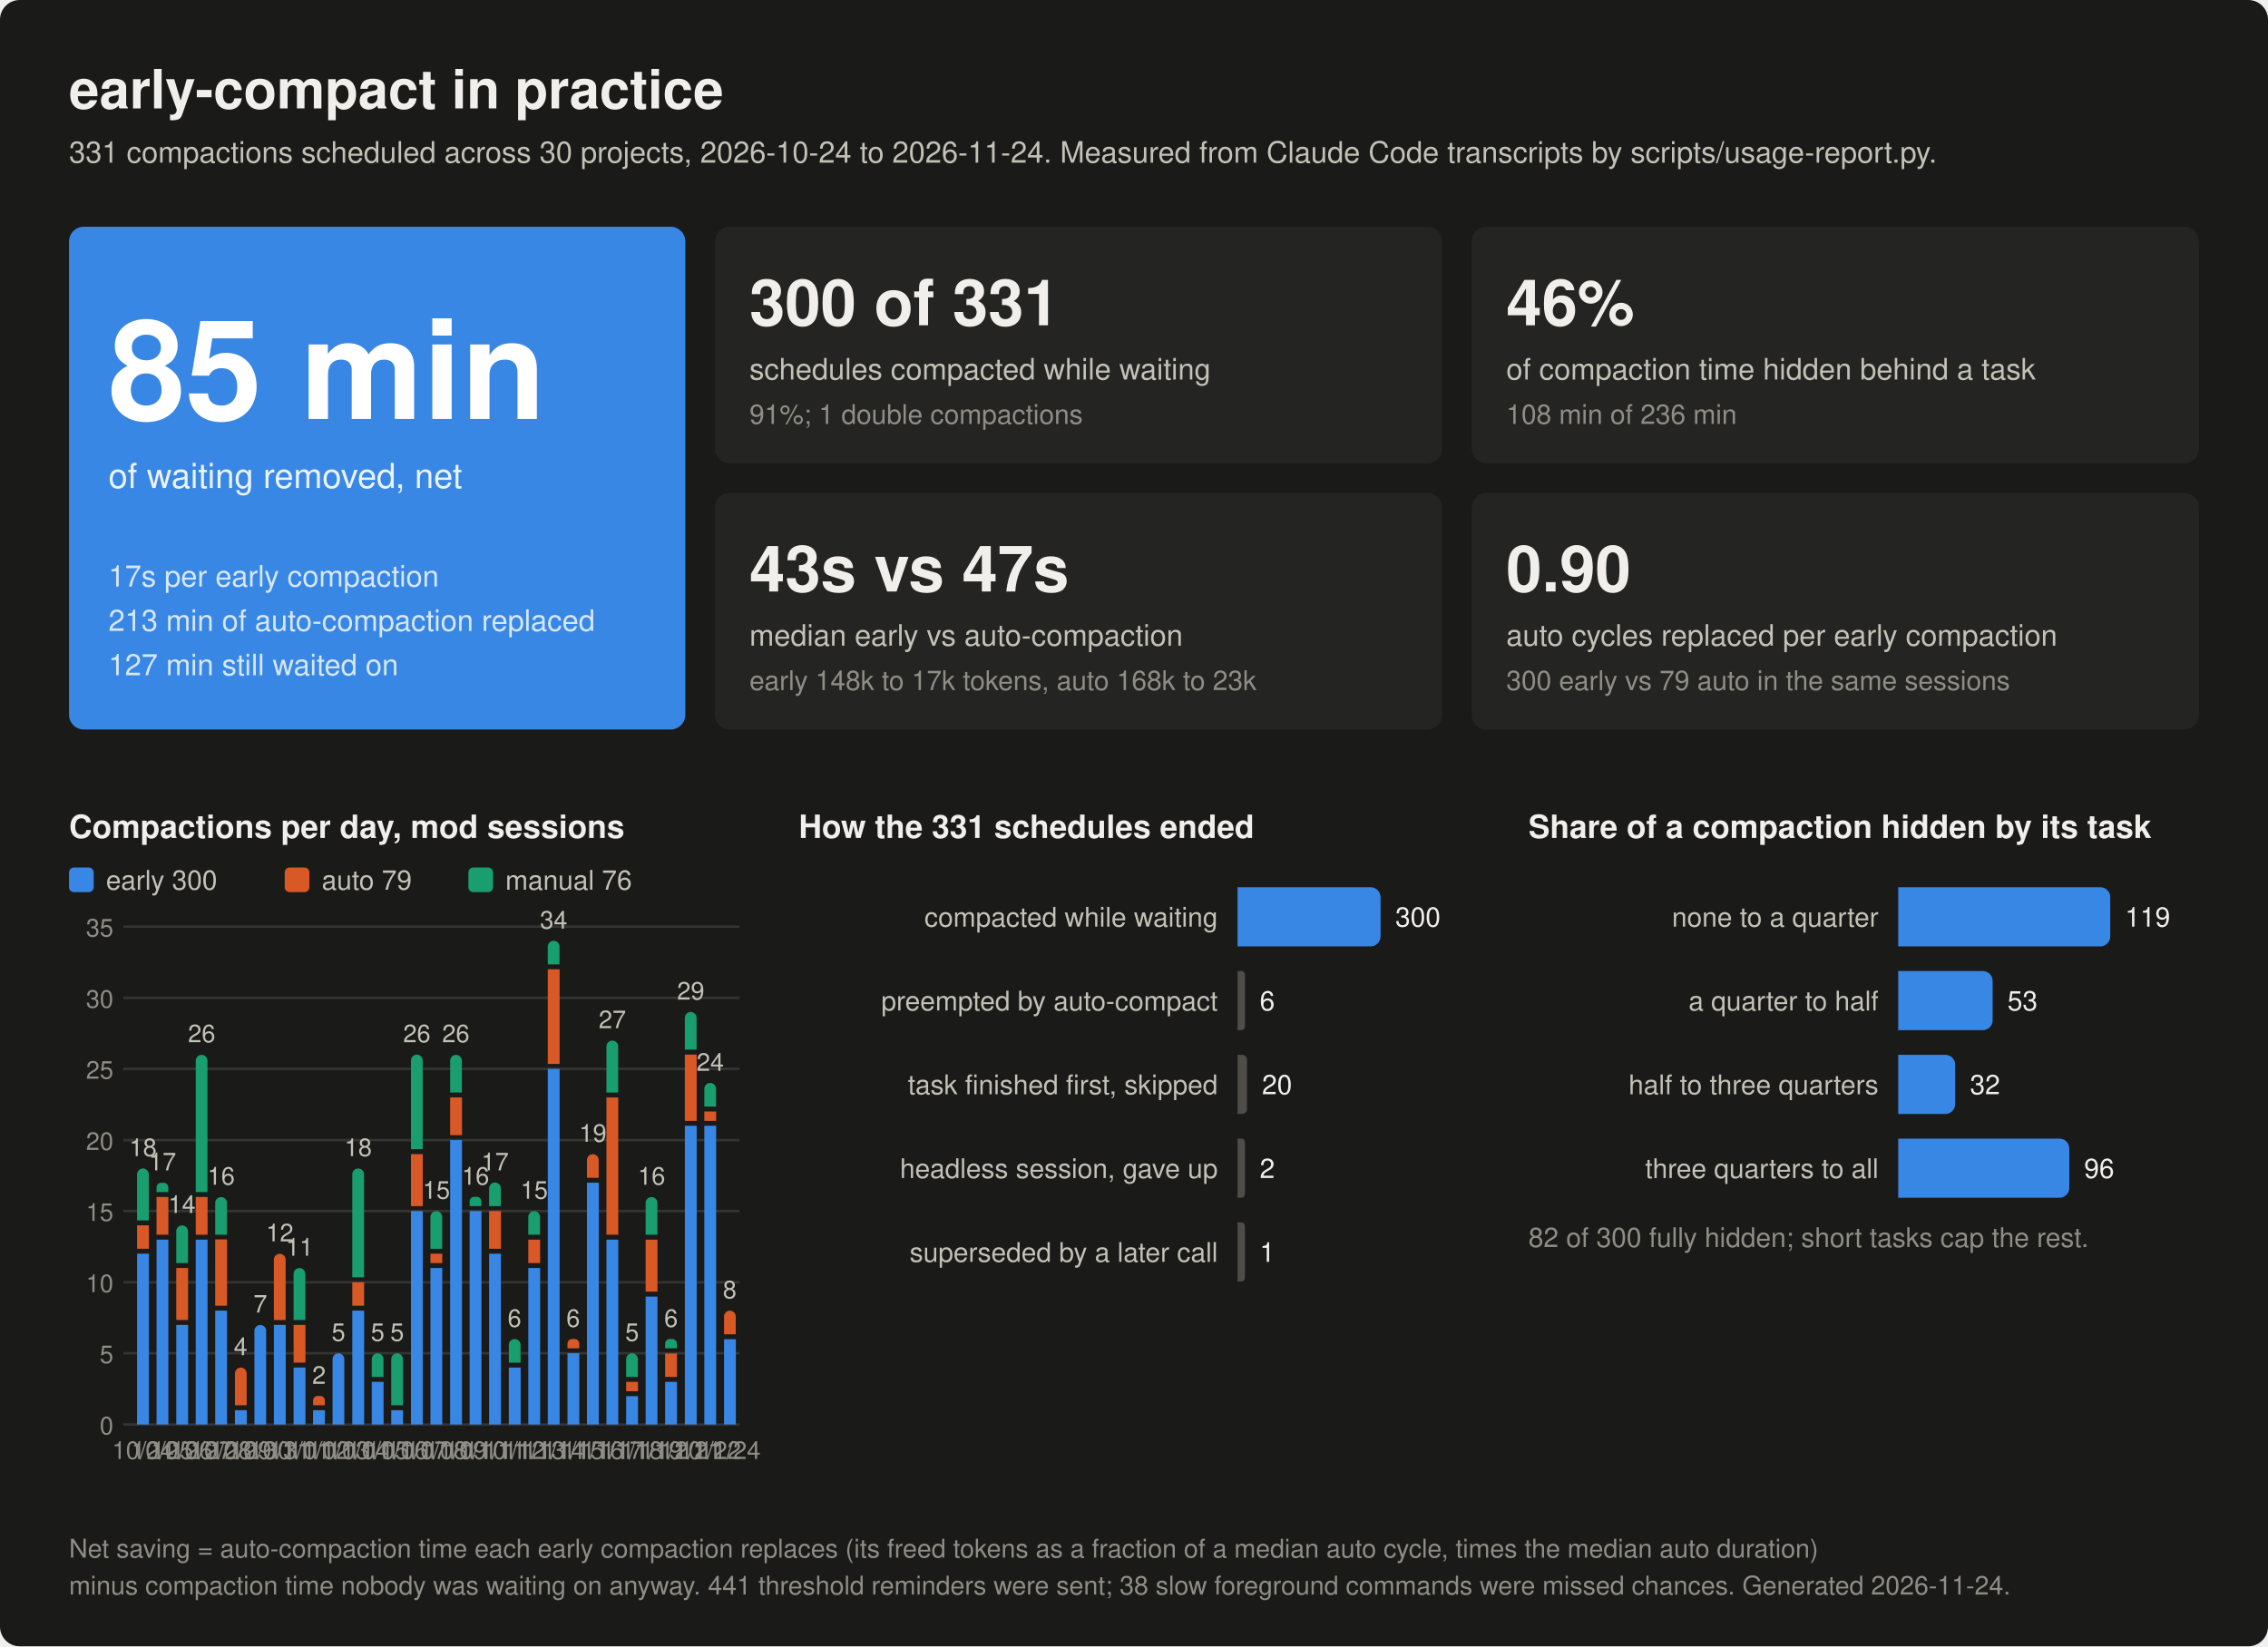
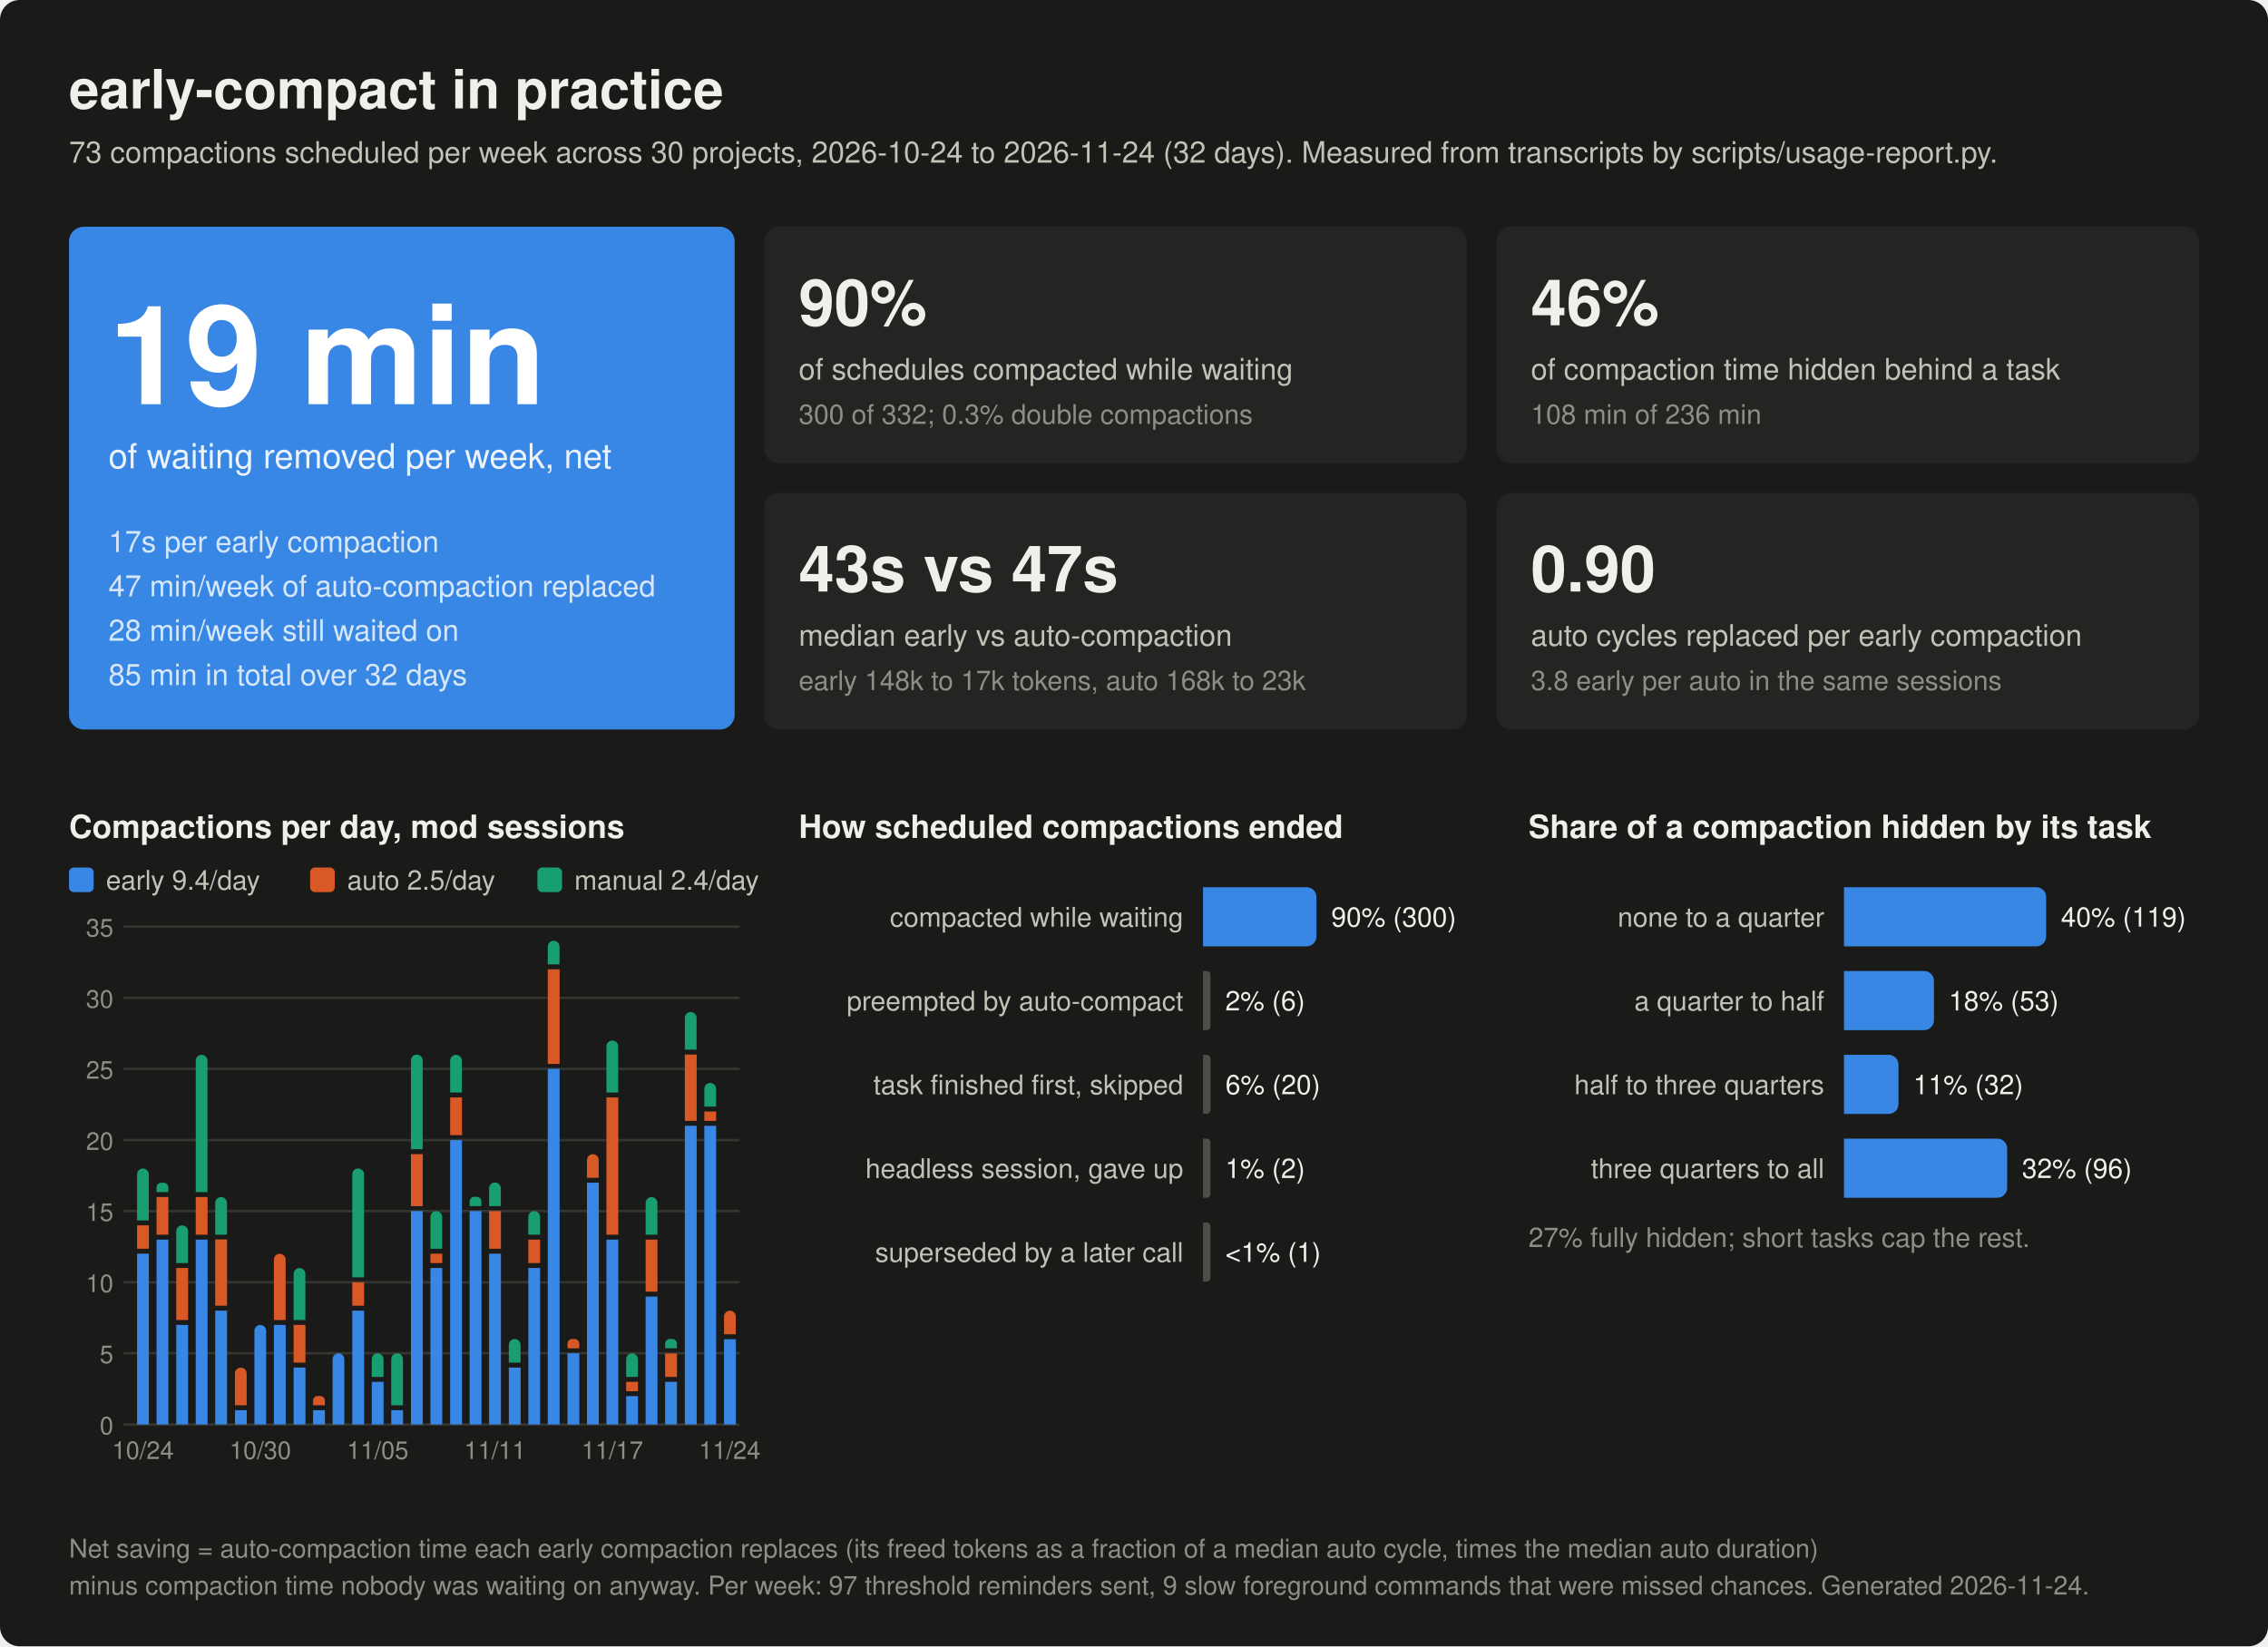
<svg xmlns="http://www.w3.org/2000/svg" width="920" height="668" viewBox="0 0 920 668" font-family="-apple-system, BlinkMacSystemFont, &quot;Segoe UI&quot;, Helvetica, Arial, sans-serif" role="img" aria-label="early-compact usage summary">
  <rect width="920" height="668" fill="#1a1a19" rx="8" />
  <text x="28.0" y="44.0" text-anchor="start" style="font-size:22px;font-weight:600;fill:#f0efec">early-compact in practice</text>
-   <text x="28.0" y="66.0" text-anchor="start" style="font-size:12px;font-weight:400;fill:#c3c2b7">331 compactions scheduled across 30 projects, 2026-10-24 to 2026-11-24. Measured from Claude Code transcripts by scripts/usage-report.py.</text>
-   <rect x="28.0" y="92.0" width="250.0" height="204.0" rx="6" fill="#3987e5" />
-   <text x="44.0" y="170.0" text-anchor="start" style="font-size:56px;font-weight:700;fill:#ffffff;font-variant-numeric:tabular-nums">85 min</text>
-   <text x="44.0" y="198.0" text-anchor="start" style="font-size:14px;font-weight:400;fill:#ffffff;opacity:0.9">of waiting removed, net</text>
-   <text x="44.0" y="238.0" text-anchor="start" style="font-size:12px;font-weight:400;fill:#ffffff;opacity:0.8">17s per early compaction</text>
-   <text x="44.0" y="256.0" text-anchor="start" style="font-size:12px;font-weight:400;fill:#ffffff;opacity:0.8">213 min of auto-compaction replaced</text>
-   <text x="44.0" y="274.0" text-anchor="start" style="font-size:12px;font-weight:400;fill:#ffffff;opacity:0.8">127 min still waited on</text>
-   <rect x="290.0" y="92.0" width="295.0" height="96.0" rx="6" fill="#242422" />
-   <text x="304.0" y="132.0" text-anchor="start" style="font-size:26px;font-weight:600;fill:#f0efec;font-variant-numeric:tabular-nums">300 of 331</text>
-   <text x="304.0" y="154.0" text-anchor="start" style="font-size:12px;font-weight:400;fill:#c3c2b7">schedules compacted while waiting</text>
-   <text x="304.0" y="172.0" text-anchor="start" style="font-size:11px;font-weight:400;fill:#8f8e86">91%; 1 double compactions</text>
-   <rect x="597.0" y="92.0" width="295.0" height="96.0" rx="6" fill="#242422" />
-   <text x="611.0" y="132.0" text-anchor="start" style="font-size:26px;font-weight:600;fill:#f0efec;font-variant-numeric:tabular-nums">46%</text>
-   <text x="611.0" y="154.0" text-anchor="start" style="font-size:12px;font-weight:400;fill:#c3c2b7">of compaction time hidden behind a task</text>
-   <text x="611.0" y="172.0" text-anchor="start" style="font-size:11px;font-weight:400;fill:#8f8e86">108 min of 236 min</text>
-   <rect x="290.0" y="200.0" width="295.0" height="96.0" rx="6" fill="#242422" />
-   <text x="304.0" y="240.0" text-anchor="start" style="font-size:26px;font-weight:600;fill:#f0efec;font-variant-numeric:tabular-nums">43s vs 47s</text>
-   <text x="304.0" y="262.0" text-anchor="start" style="font-size:12px;font-weight:400;fill:#c3c2b7">median early vs auto-compaction</text>
-   <text x="304.0" y="280.0" text-anchor="start" style="font-size:11px;font-weight:400;fill:#8f8e86">early 148k to 17k tokens, auto 168k to 23k</text>
-   <rect x="597.0" y="200.0" width="295.0" height="96.0" rx="6" fill="#242422" />
-   <text x="611.0" y="240.0" text-anchor="start" style="font-size:26px;font-weight:600;fill:#f0efec;font-variant-numeric:tabular-nums">0.90</text>
-   <text x="611.0" y="262.0" text-anchor="start" style="font-size:12px;font-weight:400;fill:#c3c2b7">auto cycles replaced per early compaction</text>
-   <text x="611.0" y="280.0" text-anchor="start" style="font-size:11px;font-weight:400;fill:#8f8e86">300 early vs 79 auto in the same sessions</text>
+   <text x="28.0" y="66.0" text-anchor="start" style="font-size:12px;font-weight:400;fill:#c3c2b7">73 compactions scheduled per week across 30 projects, 2026-10-24 to 2026-11-24 (32 days). Measured from transcripts by scripts/usage-report.py.</text>
+   <rect x="28.0" y="92.0" width="270.0" height="204.0" rx="6" fill="#3987e5" />
+   <text x="44.0" y="164.0" text-anchor="start" style="font-size:56px;font-weight:700;fill:#ffffff;font-variant-numeric:tabular-nums">19 min</text>
+   <text x="44.0" y="190.0" text-anchor="start" style="font-size:14px;font-weight:400;fill:#ffffff;opacity:0.9">of waiting removed per week, net</text>
+   <text x="44.0" y="224.0" text-anchor="start" style="font-size:12px;font-weight:400;fill:#ffffff;opacity:0.8">17s per early compaction</text>
+   <text x="44.0" y="242.0" text-anchor="start" style="font-size:12px;font-weight:400;fill:#ffffff;opacity:0.8">47 min/week of auto-compaction replaced</text>
+   <text x="44.0" y="260.0" text-anchor="start" style="font-size:12px;font-weight:400;fill:#ffffff;opacity:0.8">28 min/week still waited on</text>
+   <text x="44.0" y="278.0" text-anchor="start" style="font-size:12px;font-weight:400;fill:#ffffff;opacity:0.8">85 min in total over 32 days</text>
+   <rect x="310.0" y="92.0" width="285.0" height="96.0" rx="6" fill="#242422" />
+   <text x="324.0" y="132.0" text-anchor="start" style="font-size:26px;font-weight:600;fill:#f0efec;font-variant-numeric:tabular-nums">90%</text>
+   <text x="324.0" y="154.0" text-anchor="start" style="font-size:12px;font-weight:400;fill:#c3c2b7">of schedules compacted while waiting</text>
+   <text x="324.0" y="172.0" text-anchor="start" style="font-size:11px;font-weight:400;fill:#8f8e86">300 of 332; 0.3% double compactions</text>
+   <rect x="607.0" y="92.0" width="285.0" height="96.0" rx="6" fill="#242422" />
+   <text x="621.0" y="132.0" text-anchor="start" style="font-size:26px;font-weight:600;fill:#f0efec;font-variant-numeric:tabular-nums">46%</text>
+   <text x="621.0" y="154.0" text-anchor="start" style="font-size:12px;font-weight:400;fill:#c3c2b7">of compaction time hidden behind a task</text>
+   <text x="621.0" y="172.0" text-anchor="start" style="font-size:11px;font-weight:400;fill:#8f8e86">108 min of 236 min</text>
+   <rect x="310.0" y="200.0" width="285.0" height="96.0" rx="6" fill="#242422" />
+   <text x="324.0" y="240.0" text-anchor="start" style="font-size:26px;font-weight:600;fill:#f0efec;font-variant-numeric:tabular-nums">43s vs 47s</text>
+   <text x="324.0" y="262.0" text-anchor="start" style="font-size:12px;font-weight:400;fill:#c3c2b7">median early vs auto-compaction</text>
+   <text x="324.0" y="280.0" text-anchor="start" style="font-size:11px;font-weight:400;fill:#8f8e86">early 148k to 17k tokens, auto 168k to 23k</text>
+   <rect x="607.0" y="200.0" width="285.0" height="96.0" rx="6" fill="#242422" />
+   <text x="621.0" y="240.0" text-anchor="start" style="font-size:26px;font-weight:600;fill:#f0efec;font-variant-numeric:tabular-nums">0.90</text>
+   <text x="621.0" y="262.0" text-anchor="start" style="font-size:12px;font-weight:400;fill:#c3c2b7">auto cycles replaced per early compaction</text>
+   <text x="621.0" y="280.0" text-anchor="start" style="font-size:11px;font-weight:400;fill:#8f8e86">3.8 early per auto in the same sessions</text>
  <text x="28.0" y="340.0" text-anchor="start" style="font-size:13px;font-weight:600;fill:#f0efec">Compactions per day, mod sessions</text>
  <rect x="28.0" y="352.0" width="10.0" height="10.0" rx="2" fill="#3987e5" />
-   <text x="43.0" y="361.0" text-anchor="start" style="font-size:11px;font-weight:400;fill:#c3c2b7">early 300</text>
-   <rect x="115.5" y="352.0" width="10.0" height="10.0" rx="2" fill="#d95926" />
-   <text x="130.5" y="361.0" text-anchor="start" style="font-size:11px;font-weight:400;fill:#c3c2b7">auto 79</text>
-   <rect x="190.0" y="352.0" width="10.0" height="10.0" rx="2" fill="#199e70" />
-   <text x="205.0" y="361.0" text-anchor="start" style="font-size:11px;font-weight:400;fill:#c3c2b7">manual 76</text>
+   <text x="43.0" y="361.0" text-anchor="start" style="font-size:11px;font-weight:400;fill:#c3c2b7">early 9.4/day</text>
+   <rect x="125.8" y="352.0" width="10.0" height="10.0" rx="2" fill="#d95926" />
+   <text x="140.8" y="361.0" text-anchor="start" style="font-size:11px;font-weight:400;fill:#c3c2b7">auto 2.5/day</text>
+   <rect x="218.0" y="352.0" width="10.0" height="10.0" rx="2" fill="#199e70" />
+   <text x="233.0" y="361.0" text-anchor="start" style="font-size:11px;font-weight:400;fill:#c3c2b7">manual 2.4/day</text>
  <line x1="50.0" y1="578.0" x2="300.0" y2="578.0" stroke="#343431" stroke-width="1" />
  <text x="46.0" y="582.0" text-anchor="end" style="font-size:10px;font-weight:400;fill:#8f8e86;font-variant-numeric:tabular-nums">0</text>
  <line x1="50.0" y1="549.1" x2="300.0" y2="549.1" stroke="#343431" stroke-width="1" />
  <text x="46.0" y="553.1" text-anchor="end" style="font-size:10px;font-weight:400;fill:#8f8e86;font-variant-numeric:tabular-nums">5</text>
  <line x1="50.0" y1="520.3" x2="300.0" y2="520.3" stroke="#343431" stroke-width="1" />
  <text x="46.0" y="524.3" text-anchor="end" style="font-size:10px;font-weight:400;fill:#8f8e86;font-variant-numeric:tabular-nums">10</text>
  <line x1="50.0" y1="491.4" x2="300.0" y2="491.4" stroke="#343431" stroke-width="1" />
  <text x="46.0" y="495.4" text-anchor="end" style="font-size:10px;font-weight:400;fill:#8f8e86;font-variant-numeric:tabular-nums">15</text>
  <line x1="50.0" y1="462.6" x2="300.0" y2="462.6" stroke="#343431" stroke-width="1" />
  <text x="46.0" y="466.6" text-anchor="end" style="font-size:10px;font-weight:400;fill:#8f8e86;font-variant-numeric:tabular-nums">20</text>
  <line x1="50.0" y1="433.7" x2="300.0" y2="433.7" stroke="#343431" stroke-width="1" />
  <text x="46.0" y="437.7" text-anchor="end" style="font-size:10px;font-weight:400;fill:#8f8e86;font-variant-numeric:tabular-nums">25</text>
  <line x1="50.0" y1="404.9" x2="300.0" y2="404.9" stroke="#343431" stroke-width="1" />
  <text x="46.0" y="408.9" text-anchor="end" style="font-size:10px;font-weight:400;fill:#8f8e86;font-variant-numeric:tabular-nums">30</text>
  <line x1="50.0" y1="376.0" x2="300.0" y2="376.0" stroke="#343431" stroke-width="1" />
  <text x="46.0" y="380.0" text-anchor="end" style="font-size:10px;font-weight:400;fill:#8f8e86;font-variant-numeric:tabular-nums">35</text>
  <path d="M55.6,578.0 v-69.3 a0,0 0 0 1 0,0 h4.8 a0,0 0 0 1 0,0 v69.3 z" fill="#3987e5" />
  <path d="M55.6,506.7 v-9.5 a0,0 0 0 1 0,0 h4.8 a0,0 0 0 1 0,0 v9.5 z" fill="#d95926" />
  <path d="M55.6,495.2 v-18.7 a2.381,2.381 0 0 1 2.381,-2.381 h0.0 a2.381,2.381 0 0 1 2.381,2.381 v18.7 z" fill="#199e70" />
-   <text x="58.0" y="469.1" text-anchor="middle" style="font-size:10px;font-weight:400;fill:#c3c2b7;font-variant-numeric:tabular-nums">18</text>
  <text x="58.0" y="592.0" text-anchor="middle" style="font-size:10px;font-weight:400;fill:#8f8e86">10/24</text>
  <path d="M63.5,578.0 v-75.0 a0,0 0 0 1 0,0 h4.8 a0,0 0 0 1 0,0 v75.0 z" fill="#3987e5" />
  <path d="M63.5,501.0 v-15.3 a0,0 0 0 1 0,0 h4.8 a0,0 0 0 1 0,0 v15.3 z" fill="#d95926" />
  <path d="M63.5,483.7 v-1.9 a1.886,1.886 0 0 1 1.886,-1.886 h1.0 a1.886,1.886 0 0 1 1.886,1.886 v1.9 z" fill="#199e70" />
-   <text x="65.9" y="474.9" text-anchor="middle" style="font-size:10px;font-weight:400;fill:#c3c2b7;font-variant-numeric:tabular-nums">17</text>
-   <text x="65.9" y="592.0" text-anchor="middle" style="font-size:10px;font-weight:400;fill:#8f8e86">10/25</text>
  <path d="M71.5,578.0 v-40.4 a0,0 0 0 1 0,0 h4.8 a0,0 0 0 1 0,0 v40.4 z" fill="#3987e5" />
  <path d="M71.5,535.6 v-21.1 a0,0 0 0 1 0,0 h4.8 a0,0 0 0 1 0,0 v21.1 z" fill="#d95926" />
  <path d="M71.5,512.5 v-12.9 a2.381,2.381 0 0 1 2.381,-2.381 h0.0 a2.381,2.381 0 0 1 2.381,2.381 v12.9 z" fill="#199e70" />
-   <text x="73.8" y="492.2" text-anchor="middle" style="font-size:10px;font-weight:400;fill:#c3c2b7;font-variant-numeric:tabular-nums">14</text>
-   <text x="73.8" y="592.0" text-anchor="middle" style="font-size:10px;font-weight:400;fill:#8f8e86">10/26</text>
  <path d="M79.4,578.0 v-75.0 a0,0 0 0 1 0,0 h4.8 a0,0 0 0 1 0,0 v75.0 z" fill="#3987e5" />
  <path d="M79.4,501.0 v-15.3 a0,0 0 0 1 0,0 h4.8 a0,0 0 0 1 0,0 v15.3 z" fill="#d95926" />
  <path d="M79.4,483.7 v-53.3 a2.381,2.381 0 0 1 2.381,-2.381 h0.0 a2.381,2.381 0 0 1 2.381,2.381 v53.3 z" fill="#199e70" />
-   <text x="81.8" y="422.9" text-anchor="middle" style="font-size:10px;font-weight:400;fill:#c3c2b7;font-variant-numeric:tabular-nums">26</text>
-   <text x="81.8" y="592.0" text-anchor="middle" style="font-size:10px;font-weight:400;fill:#8f8e86">10/27</text>
  <path d="M87.3,578.0 v-46.2 a0,0 0 0 1 0,0 h4.8 a0,0 0 0 1 0,0 v46.2 z" fill="#3987e5" />
  <path d="M87.3,529.8 v-26.9 a0,0 0 0 1 0,0 h4.8 a0,0 0 0 1 0,0 v26.9 z" fill="#d95926" />
  <path d="M87.3,501.0 v-12.9 a2.381,2.381 0 0 1 2.381,-2.381 h0.0 a2.381,2.381 0 0 1 2.381,2.381 v12.9 z" fill="#199e70" />
-   <text x="89.7" y="480.7" text-anchor="middle" style="font-size:10px;font-weight:400;fill:#c3c2b7;font-variant-numeric:tabular-nums">16</text>
-   <text x="89.7" y="592.0" text-anchor="middle" style="font-size:10px;font-weight:400;fill:#8f8e86">10/28</text>
  <path d="M95.3,578.0 v-5.8 a0,0 0 0 1 0,0 h4.8 a0,0 0 0 1 0,0 v5.8 z" fill="#3987e5" />
  <path d="M95.3,570.2 v-12.9 a2.381,2.381 0 0 1 2.381,-2.381 h0.0 a2.381,2.381 0 0 1 2.381,2.381 v12.9 z" fill="#d95926" />
-   <text x="97.6" y="549.9" text-anchor="middle" style="font-size:10px;font-weight:400;fill:#c3c2b7;font-variant-numeric:tabular-nums">4</text>
-   <text x="97.6" y="592.0" text-anchor="middle" style="font-size:10px;font-weight:400;fill:#8f8e86">10/29</text>
  <path d="M103.2,578.0 v-38.0 a2.381,2.381 0 0 1 2.381,-2.381 h0.0 a2.381,2.381 0 0 1 2.381,2.381 v38.0 z" fill="#3987e5" />
-   <text x="105.6" y="532.6" text-anchor="middle" style="font-size:10px;font-weight:400;fill:#c3c2b7;font-variant-numeric:tabular-nums">7</text>
  <text x="105.6" y="592.0" text-anchor="middle" style="font-size:10px;font-weight:400;fill:#8f8e86">10/30</text>
  <path d="M111.1,578.0 v-40.4 a0,0 0 0 1 0,0 h4.8 a0,0 0 0 1 0,0 v40.4 z" fill="#3987e5" />
  <path d="M111.1,535.6 v-24.5 a2.381,2.381 0 0 1 2.381,-2.381 h0.0 a2.381,2.381 0 0 1 2.381,2.381 v24.5 z" fill="#d95926" />
-   <text x="113.5" y="503.7" text-anchor="middle" style="font-size:10px;font-weight:400;fill:#c3c2b7;font-variant-numeric:tabular-nums">12</text>
-   <text x="113.5" y="592.0" text-anchor="middle" style="font-size:10px;font-weight:400;fill:#8f8e86">10/31</text>
  <path d="M119.1,578.0 v-23.1 a0,0 0 0 1 0,0 h4.8 a0,0 0 0 1 0,0 v23.1 z" fill="#3987e5" />
  <path d="M119.1,552.9 v-15.3 a0,0 0 0 1 0,0 h4.8 a0,0 0 0 1 0,0 v15.3 z" fill="#d95926" />
  <path d="M119.1,535.6 v-18.7 a2.381,2.381 0 0 1 2.381,-2.381 h0.0 a2.381,2.381 0 0 1 2.381,2.381 v18.7 z" fill="#199e70" />
-   <text x="121.5" y="509.5" text-anchor="middle" style="font-size:10px;font-weight:400;fill:#c3c2b7;font-variant-numeric:tabular-nums">11</text>
-   <text x="121.5" y="592.0" text-anchor="middle" style="font-size:10px;font-weight:400;fill:#8f8e86">11/01</text>
  <path d="M127.0,578.0 v-5.8 a0,0 0 0 1 0,0 h4.8 a0,0 0 0 1 0,0 v5.8 z" fill="#3987e5" />
  <path d="M127.0,570.2 v-1.9 a1.886,1.886 0 0 1 1.886,-1.886 h1.0 a1.886,1.886 0 0 1 1.886,1.886 v1.9 z" fill="#d95926" />
-   <text x="129.4" y="561.5" text-anchor="middle" style="font-size:10px;font-weight:400;fill:#c3c2b7;font-variant-numeric:tabular-nums">2</text>
-   <text x="129.4" y="592.0" text-anchor="middle" style="font-size:10px;font-weight:400;fill:#8f8e86">11/02</text>
  <path d="M134.9,578.0 v-26.5 a2.381,2.381 0 0 1 2.381,-2.381 h0.0 a2.381,2.381 0 0 1 2.381,2.381 v26.5 z" fill="#3987e5" />
-   <text x="137.3" y="544.1" text-anchor="middle" style="font-size:10px;font-weight:400;fill:#c3c2b7;font-variant-numeric:tabular-nums">5</text>
-   <text x="137.3" y="592.0" text-anchor="middle" style="font-size:10px;font-weight:400;fill:#8f8e86">11/03</text>
  <path d="M142.9,578.0 v-46.2 a0,0 0 0 1 0,0 h4.8 a0,0 0 0 1 0,0 v46.2 z" fill="#3987e5" />
  <path d="M142.9,529.8 v-9.5 a0,0 0 0 1 0,0 h4.8 a0,0 0 0 1 0,0 v9.5 z" fill="#d95926" />
  <path d="M142.9,518.3 v-41.8 a2.381,2.381 0 0 1 2.381,-2.381 h0.0 a2.381,2.381 0 0 1 2.381,2.381 v41.8 z" fill="#199e70" />
-   <text x="145.3" y="469.1" text-anchor="middle" style="font-size:10px;font-weight:400;fill:#c3c2b7;font-variant-numeric:tabular-nums">18</text>
-   <text x="145.3" y="592.0" text-anchor="middle" style="font-size:10px;font-weight:400;fill:#8f8e86">11/04</text>
  <path d="M150.8,578.0 v-17.3 a0,0 0 0 1 0,0 h4.8 a0,0 0 0 1 0,0 v17.3 z" fill="#3987e5" />
  <path d="M150.8,558.7 v-7.2 a2.381,2.381 0 0 1 2.381,-2.381 h0.0 a2.381,2.381 0 0 1 2.381,2.381 v7.2 z" fill="#199e70" />
-   <text x="153.2" y="544.1" text-anchor="middle" style="font-size:10px;font-weight:400;fill:#c3c2b7;font-variant-numeric:tabular-nums">5</text>
  <text x="153.2" y="592.0" text-anchor="middle" style="font-size:10px;font-weight:400;fill:#8f8e86">11/05</text>
  <path d="M158.7,578.0 v-5.8 a0,0 0 0 1 0,0 h4.8 a0,0 0 0 1 0,0 v5.8 z" fill="#3987e5" />
  <path d="M158.7,570.2 v-18.7 a2.381,2.381 0 0 1 2.381,-2.381 h0.0 a2.381,2.381 0 0 1 2.381,2.381 v18.7 z" fill="#199e70" />
-   <text x="161.1" y="544.1" text-anchor="middle" style="font-size:10px;font-weight:400;fill:#c3c2b7;font-variant-numeric:tabular-nums">5</text>
-   <text x="161.1" y="592.0" text-anchor="middle" style="font-size:10px;font-weight:400;fill:#8f8e86">11/06</text>
  <path d="M166.7,578.0 v-86.6 a0,0 0 0 1 0,0 h4.8 a0,0 0 0 1 0,0 v86.6 z" fill="#3987e5" />
  <path d="M166.7,489.4 v-21.1 a0,0 0 0 1 0,0 h4.8 a0,0 0 0 1 0,0 v21.1 z" fill="#d95926" />
  <path d="M166.7,466.3 v-36.0 a2.381,2.381 0 0 1 2.381,-2.381 h0.0 a2.381,2.381 0 0 1 2.381,2.381 v36.0 z" fill="#199e70" />
-   <text x="169.1" y="422.9" text-anchor="middle" style="font-size:10px;font-weight:400;fill:#c3c2b7;font-variant-numeric:tabular-nums">26</text>
-   <text x="169.1" y="592.0" text-anchor="middle" style="font-size:10px;font-weight:400;fill:#8f8e86">11/07</text>
  <path d="M174.6,578.0 v-63.5 a0,0 0 0 1 0,0 h4.8 a0,0 0 0 1 0,0 v63.5 z" fill="#3987e5" />
  <path d="M174.6,512.5 v-3.8 a0,0 0 0 1 0,0 h4.8 a0,0 0 0 1 0,0 v3.8 z" fill="#d95926" />
  <path d="M174.6,506.7 v-12.9 a2.381,2.381 0 0 1 2.381,-2.381 h0.0 a2.381,2.381 0 0 1 2.381,2.381 v12.9 z" fill="#199e70" />
-   <text x="177.0" y="486.4" text-anchor="middle" style="font-size:10px;font-weight:400;fill:#c3c2b7;font-variant-numeric:tabular-nums">15</text>
-   <text x="177.0" y="592.0" text-anchor="middle" style="font-size:10px;font-weight:400;fill:#8f8e86">11/08</text>
  <path d="M182.6,578.0 v-115.4 a0,0 0 0 1 0,0 h4.8 a0,0 0 0 1 0,0 v115.4 z" fill="#3987e5" />
  <path d="M182.6,460.6 v-15.3 a0,0 0 0 1 0,0 h4.8 a0,0 0 0 1 0,0 v15.3 z" fill="#d95926" />
  <path d="M182.6,443.3 v-12.9 a2.381,2.381 0 0 1 2.381,-2.381 h0.0 a2.381,2.381 0 0 1 2.381,2.381 v12.9 z" fill="#199e70" />
-   <text x="184.9" y="422.9" text-anchor="middle" style="font-size:10px;font-weight:400;fill:#c3c2b7;font-variant-numeric:tabular-nums">26</text>
-   <text x="184.9" y="592.0" text-anchor="middle" style="font-size:10px;font-weight:400;fill:#8f8e86">11/09</text>
  <path d="M190.5,578.0 v-86.6 a0,0 0 0 1 0,0 h4.8 a0,0 0 0 1 0,0 v86.6 z" fill="#3987e5" />
  <path d="M190.5,489.4 v-1.9 a1.886,1.886 0 0 1 1.886,-1.886 h1.0 a1.886,1.886 0 0 1 1.886,1.886 v1.9 z" fill="#199e70" />
-   <text x="192.9" y="480.7" text-anchor="middle" style="font-size:10px;font-weight:400;fill:#c3c2b7;font-variant-numeric:tabular-nums">16</text>
-   <text x="192.9" y="592.0" text-anchor="middle" style="font-size:10px;font-weight:400;fill:#8f8e86">11/10</text>
  <path d="M198.4,578.0 v-69.3 a0,0 0 0 1 0,0 h4.8 a0,0 0 0 1 0,0 v69.3 z" fill="#3987e5" />
  <path d="M198.4,506.7 v-15.3 a0,0 0 0 1 0,0 h4.8 a0,0 0 0 1 0,0 v15.3 z" fill="#d95926" />
  <path d="M198.4,489.4 v-7.2 a2.381,2.381 0 0 1 2.381,-2.381 h0.0 a2.381,2.381 0 0 1 2.381,2.381 v7.2 z" fill="#199e70" />
-   <text x="200.8" y="474.9" text-anchor="middle" style="font-size:10px;font-weight:400;fill:#c3c2b7;font-variant-numeric:tabular-nums">17</text>
  <text x="200.8" y="592.0" text-anchor="middle" style="font-size:10px;font-weight:400;fill:#8f8e86">11/11</text>
  <path d="M206.4,578.0 v-23.1 a0,0 0 0 1 0,0 h4.8 a0,0 0 0 1 0,0 v23.1 z" fill="#3987e5" />
  <path d="M206.4,552.9 v-7.2 a2.381,2.381 0 0 1 2.381,-2.381 h0.0 a2.381,2.381 0 0 1 2.381,2.381 v7.2 z" fill="#199e70" />
-   <text x="208.7" y="538.4" text-anchor="middle" style="font-size:10px;font-weight:400;fill:#c3c2b7;font-variant-numeric:tabular-nums">6</text>
-   <text x="208.7" y="592.0" text-anchor="middle" style="font-size:10px;font-weight:400;fill:#8f8e86">11/12</text>
  <path d="M214.3,578.0 v-63.5 a0,0 0 0 1 0,0 h4.8 a0,0 0 0 1 0,0 v63.5 z" fill="#3987e5" />
  <path d="M214.3,512.5 v-9.5 a0,0 0 0 1 0,0 h4.8 a0,0 0 0 1 0,0 v9.5 z" fill="#d95926" />
  <path d="M214.3,501.0 v-7.2 a2.381,2.381 0 0 1 2.381,-2.381 h0.0 a2.381,2.381 0 0 1 2.381,2.381 v7.2 z" fill="#199e70" />
-   <text x="216.7" y="486.4" text-anchor="middle" style="font-size:10px;font-weight:400;fill:#c3c2b7;font-variant-numeric:tabular-nums">15</text>
-   <text x="216.7" y="592.0" text-anchor="middle" style="font-size:10px;font-weight:400;fill:#8f8e86">11/13</text>
  <path d="M222.2,578.0 v-144.3 a0,0 0 0 1 0,0 h4.8 a0,0 0 0 1 0,0 v144.3 z" fill="#3987e5" />
  <path d="M222.2,431.7 v-38.4 a0,0 0 0 1 0,0 h4.8 a0,0 0 0 1 0,0 v38.4 z" fill="#d95926" />
  <path d="M222.2,391.3 v-7.2 a2.381,2.381 0 0 1 2.381,-2.381 h0.0 a2.381,2.381 0 0 1 2.381,2.381 v7.2 z" fill="#199e70" />
-   <text x="224.6" y="376.8" text-anchor="middle" style="font-size:10px;font-weight:400;fill:#c3c2b7;font-variant-numeric:tabular-nums">34</text>
-   <text x="224.6" y="592.0" text-anchor="middle" style="font-size:10px;font-weight:400;fill:#8f8e86">11/14</text>
  <path d="M230.2,578.0 v-28.9 a0,0 0 0 1 0,0 h4.8 a0,0 0 0 1 0,0 v28.9 z" fill="#3987e5" />
  <path d="M230.2,547.1 v-1.9 a1.886,1.886 0 0 1 1.886,-1.886 h1.0 a1.886,1.886 0 0 1 1.886,1.886 v1.9 z" fill="#d95926" />
-   <text x="232.5" y="538.4" text-anchor="middle" style="font-size:10px;font-weight:400;fill:#c3c2b7;font-variant-numeric:tabular-nums">6</text>
-   <text x="232.5" y="592.0" text-anchor="middle" style="font-size:10px;font-weight:400;fill:#8f8e86">11/15</text>
  <path d="M238.1,578.0 v-98.1 a0,0 0 0 1 0,0 h4.8 a0,0 0 0 1 0,0 v98.1 z" fill="#3987e5" />
  <path d="M238.1,477.9 v-7.2 a2.381,2.381 0 0 1 2.381,-2.381 h0.0 a2.381,2.381 0 0 1 2.381,2.381 v7.2 z" fill="#d95926" />
-   <text x="240.5" y="463.3" text-anchor="middle" style="font-size:10px;font-weight:400;fill:#c3c2b7;font-variant-numeric:tabular-nums">19</text>
-   <text x="240.5" y="592.0" text-anchor="middle" style="font-size:10px;font-weight:400;fill:#8f8e86">11/16</text>
  <path d="M246.0,578.0 v-75.0 a0,0 0 0 1 0,0 h4.8 a0,0 0 0 1 0,0 v75.0 z" fill="#3987e5" />
  <path d="M246.0,501.0 v-55.7 a0,0 0 0 1 0,0 h4.8 a0,0 0 0 1 0,0 v55.7 z" fill="#d95926" />
  <path d="M246.0,443.3 v-18.7 a2.381,2.381 0 0 1 2.381,-2.381 h0.0 a2.381,2.381 0 0 1 2.381,2.381 v18.7 z" fill="#199e70" />
-   <text x="248.4" y="417.2" text-anchor="middle" style="font-size:10px;font-weight:400;fill:#c3c2b7;font-variant-numeric:tabular-nums">27</text>
  <text x="248.4" y="592.0" text-anchor="middle" style="font-size:10px;font-weight:400;fill:#8f8e86">11/17</text>
  <path d="M254.0,578.0 v-11.5 a0,0 0 0 1 0,0 h4.8 a0,0 0 0 1 0,0 v11.5 z" fill="#3987e5" />
  <path d="M254.0,564.5 v-3.8 a0,0 0 0 1 0,0 h4.8 a0,0 0 0 1 0,0 v3.8 z" fill="#d95926" />
  <path d="M254.0,558.7 v-7.2 a2.381,2.381 0 0 1 2.381,-2.381 h0.0 a2.381,2.381 0 0 1 2.381,2.381 v7.2 z" fill="#199e70" />
-   <text x="256.4" y="544.1" text-anchor="middle" style="font-size:10px;font-weight:400;fill:#c3c2b7;font-variant-numeric:tabular-nums">5</text>
-   <text x="256.4" y="592.0" text-anchor="middle" style="font-size:10px;font-weight:400;fill:#8f8e86">11/18</text>
  <path d="M261.9,578.0 v-51.9 a0,0 0 0 1 0,0 h4.8 a0,0 0 0 1 0,0 v51.9 z" fill="#3987e5" />
  <path d="M261.9,524.1 v-21.1 a0,0 0 0 1 0,0 h4.8 a0,0 0 0 1 0,0 v21.1 z" fill="#d95926" />
  <path d="M261.9,501.0 v-12.9 a2.381,2.381 0 0 1 2.381,-2.381 h0.0 a2.381,2.381 0 0 1 2.381,2.381 v12.9 z" fill="#199e70" />
-   <text x="264.3" y="480.7" text-anchor="middle" style="font-size:10px;font-weight:400;fill:#c3c2b7;font-variant-numeric:tabular-nums">16</text>
-   <text x="264.3" y="592.0" text-anchor="middle" style="font-size:10px;font-weight:400;fill:#8f8e86">11/19</text>
  <path d="M269.8,578.0 v-17.3 a0,0 0 0 1 0,0 h4.8 a0,0 0 0 1 0,0 v17.3 z" fill="#3987e5" />
  <path d="M269.8,558.7 v-9.5 a0,0 0 0 1 0,0 h4.8 a0,0 0 0 1 0,0 v9.5 z" fill="#d95926" />
  <path d="M269.8,547.1 v-1.9 a1.886,1.886 0 0 1 1.886,-1.886 h1.0 a1.886,1.886 0 0 1 1.886,1.886 v1.9 z" fill="#199e70" />
-   <text x="272.2" y="538.4" text-anchor="middle" style="font-size:10px;font-weight:400;fill:#c3c2b7;font-variant-numeric:tabular-nums">6</text>
-   <text x="272.2" y="592.0" text-anchor="middle" style="font-size:10px;font-weight:400;fill:#8f8e86">11/20</text>
  <path d="M277.8,578.0 v-121.2 a0,0 0 0 1 0,0 h4.8 a0,0 0 0 1 0,0 v121.2 z" fill="#3987e5" />
  <path d="M277.8,454.8 v-26.9 a0,0 0 0 1 0,0 h4.8 a0,0 0 0 1 0,0 v26.9 z" fill="#d95926" />
  <path d="M277.8,425.9 v-12.9 a2.381,2.381 0 0 1 2.381,-2.381 h0.0 a2.381,2.381 0 0 1 2.381,2.381 v12.9 z" fill="#199e70" />
-   <text x="280.2" y="405.6" text-anchor="middle" style="font-size:10px;font-weight:400;fill:#c3c2b7;font-variant-numeric:tabular-nums">29</text>
-   <text x="280.2" y="592.0" text-anchor="middle" style="font-size:10px;font-weight:400;fill:#8f8e86">11/21</text>
  <path d="M285.7,578.0 v-121.2 a0,0 0 0 1 0,0 h4.8 a0,0 0 0 1 0,0 v121.2 z" fill="#3987e5" />
  <path d="M285.7,454.8 v-3.8 a0,0 0 0 1 0,0 h4.8 a0,0 0 0 1 0,0 v3.8 z" fill="#d95926" />
  <path d="M285.7,449.0 v-7.2 a2.381,2.381 0 0 1 2.381,-2.381 h0.0 a2.381,2.381 0 0 1 2.381,2.381 v7.2 z" fill="#199e70" />
-   <text x="288.1" y="434.5" text-anchor="middle" style="font-size:10px;font-weight:400;fill:#c3c2b7;font-variant-numeric:tabular-nums">24</text>
-   <text x="288.1" y="592.0" text-anchor="middle" style="font-size:10px;font-weight:400;fill:#8f8e86">11/22</text>
  <path d="M293.7,578.0 v-34.6 a0,0 0 0 1 0,0 h4.8 a0,0 0 0 1 0,0 v34.6 z" fill="#3987e5" />
  <path d="M293.7,541.4 v-7.2 a2.381,2.381 0 0 1 2.381,-2.381 h0.0 a2.381,2.381 0 0 1 2.381,2.381 v7.2 z" fill="#d95926" />
-   <text x="296.0" y="526.8" text-anchor="middle" style="font-size:10px;font-weight:400;fill:#c3c2b7;font-variant-numeric:tabular-nums">8</text>
  <text x="296.0" y="592.0" text-anchor="middle" style="font-size:10px;font-weight:400;fill:#8f8e86">11/24</text>
-   <text x="324.0" y="340.0" text-anchor="start" style="font-size:13px;font-weight:600;fill:#f0efec">How the 331 schedules ended</text>
-   <text x="494.0" y="376.0" text-anchor="end" style="font-size:11px;font-weight:400;fill:#c3c2b7">compacted while waiting</text>
-   <path d="M502.0,360.0 h54.0 a4,4 0 0 1 4,4 v16.0 a4,4 0 0 1 -4,4 h-54.0 z" fill="#3987e5" />
-   <text x="566.0" y="376.0" text-anchor="start" style="font-size:11px;font-weight:400;fill:#f0efec;font-variant-numeric:tabular-nums">300</text>
-   <text x="494.0" y="410.0" text-anchor="end" style="font-size:11px;font-weight:400;fill:#c3c2b7">preempted by auto-compact</text>
-   <path d="M502.0,394.0 h1.5 a1.5,1.5 0 0 1 1.5,1.5 v21.0 a1.5,1.5 0 0 1 -1.5,1.5 h-1.5 z" fill="#4e4d48" />
-   <text x="511.0" y="410.0" text-anchor="start" style="font-size:11px;font-weight:400;fill:#f0efec;font-variant-numeric:tabular-nums">6</text>
-   <text x="494.0" y="444.0" text-anchor="end" style="font-size:11px;font-weight:400;fill:#c3c2b7">task finished first, skipped</text>
-   <path d="M502.0,428.0 h1.9 a1.933,1.933 0 0 1 1.933,1.933 v20.1 a1.933,1.933 0 0 1 -1.933,1.933 h-1.9 z" fill="#4e4d48" />
-   <text x="511.9" y="444.0" text-anchor="start" style="font-size:11px;font-weight:400;fill:#f0efec;font-variant-numeric:tabular-nums">20</text>
-   <text x="494.0" y="478.0" text-anchor="end" style="font-size:11px;font-weight:400;fill:#c3c2b7">headless session, gave up</text>
-   <path d="M502.0,462.0 h1.5 a1.5,1.5 0 0 1 1.5,1.5 v21.0 a1.5,1.5 0 0 1 -1.5,1.5 h-1.5 z" fill="#4e4d48" />
-   <text x="511.0" y="478.0" text-anchor="start" style="font-size:11px;font-weight:400;fill:#f0efec;font-variant-numeric:tabular-nums">2</text>
-   <text x="494.0" y="512.0" text-anchor="end" style="font-size:11px;font-weight:400;fill:#c3c2b7">superseded by a later call</text>
-   <path d="M502.0,496.0 h1.5 a1.5,1.5 0 0 1 1.5,1.5 v21.0 a1.5,1.5 0 0 1 -1.5,1.5 h-1.5 z" fill="#4e4d48" />
-   <text x="511.0" y="512.0" text-anchor="start" style="font-size:11px;font-weight:400;fill:#f0efec;font-variant-numeric:tabular-nums">1</text>
+   <text x="324.0" y="340.0" text-anchor="start" style="font-size:13px;font-weight:600;fill:#f0efec">How scheduled compactions ended</text>
+   <text x="480.0" y="376.0" text-anchor="end" style="font-size:11px;font-weight:400;fill:#c3c2b7">compacted while waiting</text>
+   <path d="M488.0,360.0 h42.0 a4,4 0 0 1 4,4 v16.0 a4,4 0 0 1 -4,4 h-42.0 z" fill="#3987e5" />
+   <text x="540.0" y="376.0" text-anchor="start" style="font-size:11px;font-weight:400;fill:#f0efec;font-variant-numeric:tabular-nums">90% (300)</text>
+   <text x="480.0" y="410.0" text-anchor="end" style="font-size:11px;font-weight:400;fill:#c3c2b7">preempted by auto-compact</text>
+   <path d="M488.0,394.0 h1.5 a1.5,1.5 0 0 1 1.5,1.5 v21.0 a1.5,1.5 0 0 1 -1.5,1.5 h-1.5 z" fill="#4e4d48" />
+   <text x="497.0" y="410.0" text-anchor="start" style="font-size:11px;font-weight:400;fill:#f0efec;font-variant-numeric:tabular-nums">2% (6)</text>
+   <text x="480.0" y="444.0" text-anchor="end" style="font-size:11px;font-weight:400;fill:#c3c2b7">task finished first, skipped</text>
+   <path d="M488.0,428.0 h1.5 a1.533,1.533 0 0 1 1.533,1.533 v20.9 a1.533,1.533 0 0 1 -1.533,1.533 h-1.5 z" fill="#4e4d48" />
+   <text x="497.1" y="444.0" text-anchor="start" style="font-size:11px;font-weight:400;fill:#f0efec;font-variant-numeric:tabular-nums">6% (20)</text>
+   <text x="480.0" y="478.0" text-anchor="end" style="font-size:11px;font-weight:400;fill:#c3c2b7">headless session, gave up</text>
+   <path d="M488.0,462.0 h1.5 a1.5,1.5 0 0 1 1.5,1.5 v21.0 a1.5,1.5 0 0 1 -1.5,1.5 h-1.5 z" fill="#4e4d48" />
+   <text x="497.0" y="478.0" text-anchor="start" style="font-size:11px;font-weight:400;fill:#f0efec;font-variant-numeric:tabular-nums">1% (2)</text>
+   <text x="480.0" y="512.0" text-anchor="end" style="font-size:11px;font-weight:400;fill:#c3c2b7">superseded by a later call</text>
+   <path d="M488.0,496.0 h1.5 a1.5,1.5 0 0 1 1.5,1.5 v21.0 a1.5,1.5 0 0 1 -1.5,1.5 h-1.5 z" fill="#4e4d48" />
+   <text x="497.0" y="512.0" text-anchor="start" style="font-size:11px;font-weight:400;fill:#f0efec;font-variant-numeric:tabular-nums">&lt;1% (1)</text>
  <text x="620.0" y="340.0" text-anchor="start" style="font-size:13px;font-weight:600;fill:#f0efec">Share of a compaction hidden by its task</text>
-   <text x="762.0" y="376.0" text-anchor="end" style="font-size:11px;font-weight:400;fill:#c3c2b7">none to a quarter</text>
-   <path d="M770.0,360.0 h82.0 a4,4 0 0 1 4,4 v16.0 a4,4 0 0 1 -4,4 h-82.0 z" fill="#3987e5" />
-   <text x="862.0" y="376.0" text-anchor="start" style="font-size:11px;font-weight:400;fill:#f0efec;font-variant-numeric:tabular-nums">119</text>
-   <text x="762.0" y="410.0" text-anchor="end" style="font-size:11px;font-weight:400;fill:#c3c2b7">a quarter to half</text>
-   <path d="M770.0,394.0 h34.3 a4,4 0 0 1 4,4 v16.0 a4,4 0 0 1 -4,4 h-34.3 z" fill="#3987e5" />
-   <text x="814.3" y="410.0" text-anchor="start" style="font-size:11px;font-weight:400;fill:#f0efec;font-variant-numeric:tabular-nums">53</text>
-   <text x="762.0" y="444.0" text-anchor="end" style="font-size:11px;font-weight:400;fill:#c3c2b7">half to three quarters</text>
-   <path d="M770.0,428.0 h19.1 a4,4 0 0 1 4,4 v16.0 a4,4 0 0 1 -4,4 h-19.1 z" fill="#3987e5" />
-   <text x="799.1" y="444.0" text-anchor="start" style="font-size:11px;font-weight:400;fill:#f0efec;font-variant-numeric:tabular-nums">32</text>
-   <text x="762.0" y="478.0" text-anchor="end" style="font-size:11px;font-weight:400;fill:#c3c2b7">three quarters to all</text>
-   <path d="M770.0,462.0 h65.4 a4,4 0 0 1 4,4 v16.0 a4,4 0 0 1 -4,4 h-65.4 z" fill="#3987e5" />
-   <text x="845.4" y="478.0" text-anchor="start" style="font-size:11px;font-weight:400;fill:#f0efec;font-variant-numeric:tabular-nums">96</text>
-   <text x="620.0" y="506.0" text-anchor="start" style="font-size:11px;font-weight:400;fill:#8f8e86">82 of 300 fully hidden; short tasks cap the rest.</text>
+   <text x="740.0" y="376.0" text-anchor="end" style="font-size:11px;font-weight:400;fill:#c3c2b7">none to a quarter</text>
+   <path d="M748.0,360.0 h78.0 a4,4 0 0 1 4,4 v16.0 a4,4 0 0 1 -4,4 h-78.0 z" fill="#3987e5" />
+   <text x="836.0" y="376.0" text-anchor="start" style="font-size:11px;font-weight:400;fill:#f0efec;font-variant-numeric:tabular-nums">40% (119)</text>
+   <text x="740.0" y="410.0" text-anchor="end" style="font-size:11px;font-weight:400;fill:#c3c2b7">a quarter to half</text>
+   <path d="M748.0,394.0 h32.5 a4,4 0 0 1 4,4 v16.0 a4,4 0 0 1 -4,4 h-32.5 z" fill="#3987e5" />
+   <text x="790.5" y="410.0" text-anchor="start" style="font-size:11px;font-weight:400;fill:#f0efec;font-variant-numeric:tabular-nums">18% (53)</text>
+   <text x="740.0" y="444.0" text-anchor="end" style="font-size:11px;font-weight:400;fill:#c3c2b7">half to three quarters</text>
+   <path d="M748.0,428.0 h18.1 a4,4 0 0 1 4,4 v16.0 a4,4 0 0 1 -4,4 h-18.1 z" fill="#3987e5" />
+   <text x="776.1" y="444.0" text-anchor="start" style="font-size:11px;font-weight:400;fill:#f0efec;font-variant-numeric:tabular-nums">11% (32)</text>
+   <text x="740.0" y="478.0" text-anchor="end" style="font-size:11px;font-weight:400;fill:#c3c2b7">three quarters to all</text>
+   <path d="M748.0,462.0 h62.2 a4,4 0 0 1 4,4 v16.0 a4,4 0 0 1 -4,4 h-62.2 z" fill="#3987e5" />
+   <text x="820.2" y="478.0" text-anchor="start" style="font-size:11px;font-weight:400;fill:#f0efec;font-variant-numeric:tabular-nums">32% (96)</text>
+   <text x="620.0" y="506.0" text-anchor="start" style="font-size:11px;font-weight:400;fill:#8f8e86">27% fully hidden; short tasks cap the rest.</text>
  <text x="28.0" y="632.0" text-anchor="start" style="font-size:10.5px;font-weight:400;fill:#8f8e86">Net saving = auto-compaction time each early compaction replaces (its freed tokens as a fraction of a median auto cycle, times the median auto duration)</text>
-   <text x="28.0" y="647.0" text-anchor="start" style="font-size:10.5px;font-weight:400;fill:#8f8e86">minus compaction time nobody was waiting on anyway. 441 threshold reminders were sent; 38 slow foreground commands were missed chances. Generated 2026-11-24.</text>
+   <text x="28.0" y="647.0" text-anchor="start" style="font-size:10.5px;font-weight:400;fill:#8f8e86">minus compaction time nobody was waiting on anyway. Per week: 97 threshold reminders sent, 9 slow foreground commands that were missed chances. Generated 2026-11-24.</text>
</svg>
